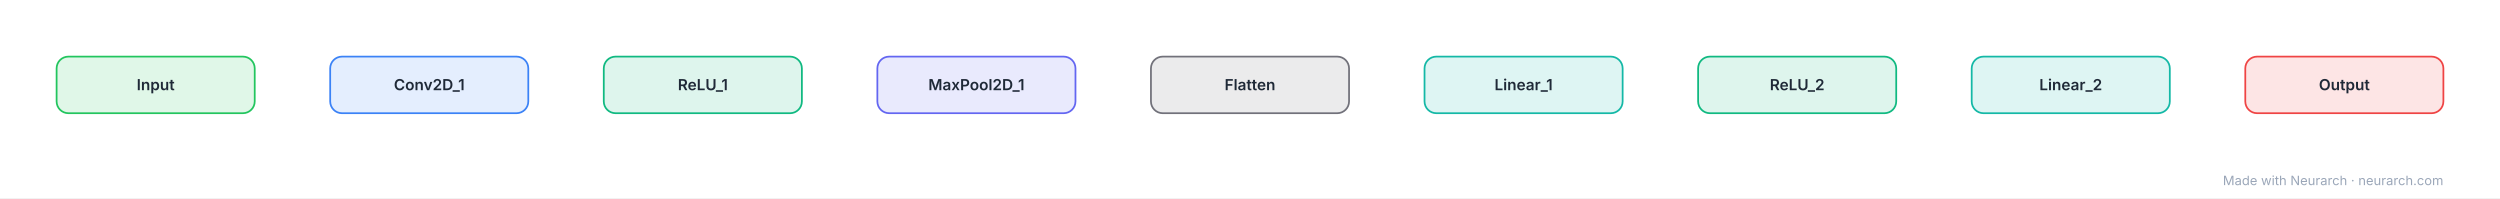
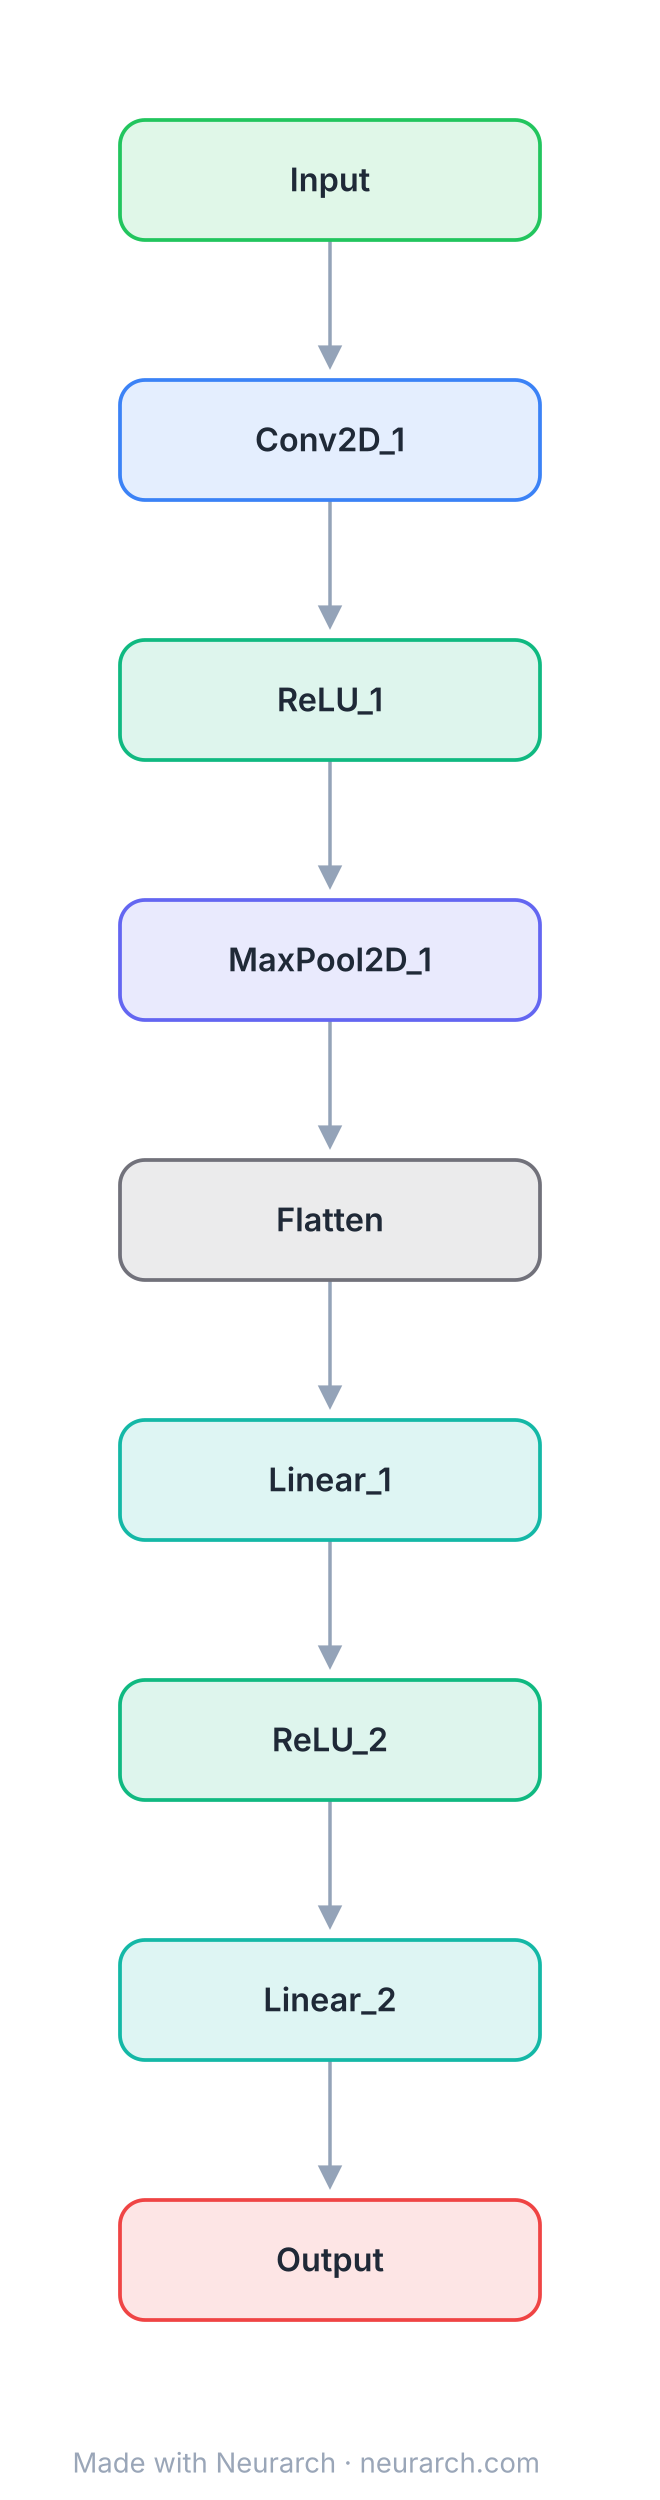
- <svg xmlns="http://www.w3.org/2000/svg" width="2120" height="168" viewBox="0 0 2120 168" font-family="-apple-system, 'Segoe UI', Inter, Helvetica, Arial, sans-serif">
+ <svg xmlns="http://www.w3.org/2000/svg" width="264" height="1000" viewBox="0 0 264 1000" font-family="-apple-system, 'Segoe UI', Inter, Helvetica, Arial, sans-serif">
  <defs>
    <marker id="arrow" viewBox="0 0 10 10" refX="8" refY="5" markerWidth="7" markerHeight="7" orient="auto-start-reverse">
      <path d="M0,0 L10,5 L0,10 z" fill="#94a3b8" />
    </marker>
  </defs>
-   <rect x="0" y="0" width="2120" height="168" fill="#ffffff" />
+   <rect x="0" y="0" width="264" height="1000" fill="#ffffff" />
+   <path d="M132.0,96.0 C132.0,121.0 132.0,121.0 132.0,146.0" fill="none" stroke="#94a3b8" stroke-width="1.4" marker-end="url(#arrow)" />
+   <path d="M132.0,200.0 C132.0,225.0 132.0,225.0 132.0,250.0" fill="none" stroke="#94a3b8" stroke-width="1.4" marker-end="url(#arrow)" />
+   <path d="M132.0,304.0 C132.0,329.0 132.0,329.0 132.0,354.0" fill="none" stroke="#94a3b8" stroke-width="1.4" marker-end="url(#arrow)" />
+   <path d="M132.0,408.0 C132.0,433.0 132.0,433.0 132.0,458.0" fill="none" stroke="#94a3b8" stroke-width="1.4" marker-end="url(#arrow)" />
+   <path d="M132.0,512.0 C132.0,537.0 132.0,537.0 132.0,562.0" fill="none" stroke="#94a3b8" stroke-width="1.4" marker-end="url(#arrow)" />
+   <path d="M132.0,616.0 C132.0,641.0 132.0,641.0 132.0,666.0" fill="none" stroke="#94a3b8" stroke-width="1.4" marker-end="url(#arrow)" />
+   <path d="M132.0,720.0 C132.0,745.0 132.0,745.0 132.0,770.0" fill="none" stroke="#94a3b8" stroke-width="1.4" marker-end="url(#arrow)" />
+   <path d="M132.0,824.0 C132.0,849.0 132.0,849.0 132.0,874.0" fill="none" stroke="#94a3b8" stroke-width="1.4" marker-end="url(#arrow)" />
  <rect x="48.0" y="48.0" width="168" height="48" rx="10" fill="rgb(224, 247, 232)" stroke="#22c55e" stroke-width="1.5" />
  <text x="132.0" y="76.5" text-anchor="middle" font-size="13" font-weight="600" fill="#1f2937">Input</text>
-   <rect x="280.0" y="48.0" width="168" height="48" rx="10" fill="rgb(228, 238, 254)" stroke="#3b82f6" stroke-width="1.5" />
-   <text x="364.0" y="76.5" text-anchor="middle" font-size="13" font-weight="600" fill="#1f2937">Conv2D_1</text>
-   <rect x="512.0" y="48.0" width="168" height="48" rx="10" fill="rgb(222, 245, 237)" stroke="#10b981" stroke-width="1.5" />
-   <text x="596.0" y="76.5" text-anchor="middle" font-size="13" font-weight="600" fill="#1f2937">ReLU_1</text>
-   <rect x="744.0" y="48.0" width="168" height="48" rx="10" fill="rgb(233, 234, 253)" stroke="#6366f1" stroke-width="1.5" />
-   <text x="828.0" y="76.5" text-anchor="middle" font-size="13" font-weight="600" fill="#1f2937">MaxPool2D_1</text>
-   <rect x="976.0" y="48.0" width="168" height="48" rx="10" fill="rgb(235, 235, 236)" stroke="#71717a" stroke-width="1.5" />
-   <text x="1060.0" y="76.5" text-anchor="middle" font-size="13" font-weight="600" fill="#1f2937">Flatten</text>
-   <rect x="1208.0" y="48.0" width="168" height="48" rx="10" fill="rgb(222, 245, 243)" stroke="#14b8a6" stroke-width="1.5" />
-   <text x="1292.0" y="76.5" text-anchor="middle" font-size="13" font-weight="600" fill="#1f2937">Linear_1</text>
-   <rect x="1440.0" y="48.0" width="168" height="48" rx="10" fill="rgb(222, 245, 237)" stroke="#10b981" stroke-width="1.5" />
-   <text x="1524.0" y="76.5" text-anchor="middle" font-size="13" font-weight="600" fill="#1f2937">ReLU_2</text>
-   <rect x="1672.0" y="48.0" width="168" height="48" rx="10" fill="rgb(222, 245, 243)" stroke="#14b8a6" stroke-width="1.5" />
-   <text x="1756.0" y="76.5" text-anchor="middle" font-size="13" font-weight="600" fill="#1f2937">Linear_2</text>
-   <rect x="1904.0" y="48.0" width="168" height="48" rx="10" fill="rgb(253, 229, 229)" stroke="#ef4444" stroke-width="1.5" />
-   <text x="1988.0" y="76.5" text-anchor="middle" font-size="13" font-weight="600" fill="#1f2937">Output</text>
-   <text x="2072.0" y="157.0" text-anchor="end" font-size="11" fill="#9aa6b8">Made with Neurarch · neurarch.com</text>
+   <rect x="48.0" y="152.0" width="168" height="48" rx="10" fill="rgb(228, 238, 254)" stroke="#3b82f6" stroke-width="1.5" />
+   <text x="132.0" y="180.5" text-anchor="middle" font-size="13" font-weight="600" fill="#1f2937">Conv2D_1</text>
+   <rect x="48.0" y="256.0" width="168" height="48" rx="10" fill="rgb(222, 245, 237)" stroke="#10b981" stroke-width="1.5" />
+   <text x="132.0" y="284.5" text-anchor="middle" font-size="13" font-weight="600" fill="#1f2937">ReLU_1</text>
+   <rect x="48.0" y="360.0" width="168" height="48" rx="10" fill="rgb(233, 234, 253)" stroke="#6366f1" stroke-width="1.5" />
+   <text x="132.0" y="388.5" text-anchor="middle" font-size="13" font-weight="600" fill="#1f2937">MaxPool2D_1</text>
+   <rect x="48.0" y="464.0" width="168" height="48" rx="10" fill="rgb(235, 235, 236)" stroke="#71717a" stroke-width="1.5" />
+   <text x="132.0" y="492.5" text-anchor="middle" font-size="13" font-weight="600" fill="#1f2937">Flatten</text>
+   <rect x="48.0" y="568.0" width="168" height="48" rx="10" fill="rgb(222, 245, 243)" stroke="#14b8a6" stroke-width="1.5" />
+   <text x="132.0" y="596.5" text-anchor="middle" font-size="13" font-weight="600" fill="#1f2937">Linear_1</text>
+   <rect x="48.0" y="672.0" width="168" height="48" rx="10" fill="rgb(222, 245, 237)" stroke="#10b981" stroke-width="1.5" />
+   <text x="132.0" y="700.5" text-anchor="middle" font-size="13" font-weight="600" fill="#1f2937">ReLU_2</text>
+   <rect x="48.0" y="776.0" width="168" height="48" rx="10" fill="rgb(222, 245, 243)" stroke="#14b8a6" stroke-width="1.5" />
+   <text x="132.0" y="804.5" text-anchor="middle" font-size="13" font-weight="600" fill="#1f2937">Linear_2</text>
+   <rect x="48.0" y="880.0" width="168" height="48" rx="10" fill="rgb(253, 229, 229)" stroke="#ef4444" stroke-width="1.5" />
+   <text x="132.0" y="908.5" text-anchor="middle" font-size="13" font-weight="600" fill="#1f2937">Output</text>
+   <text x="216.0" y="989.0" text-anchor="end" font-size="11" fill="#9aa6b8">Made with Neurarch · neurarch.com</text>
</svg>
